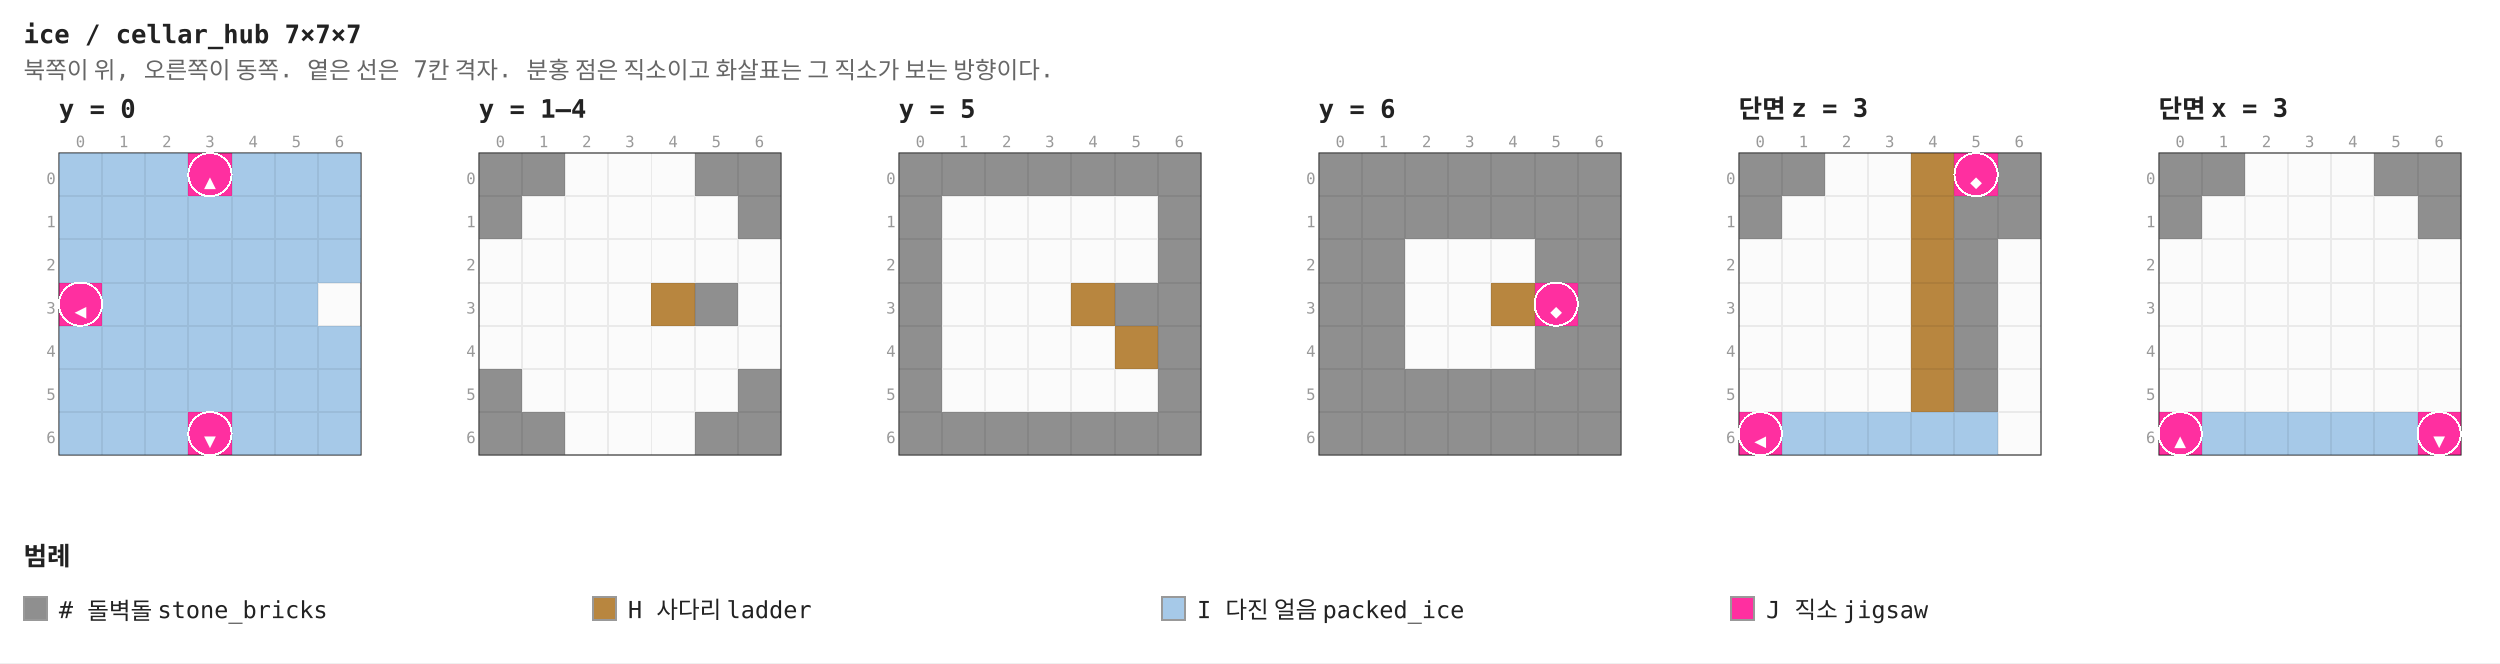
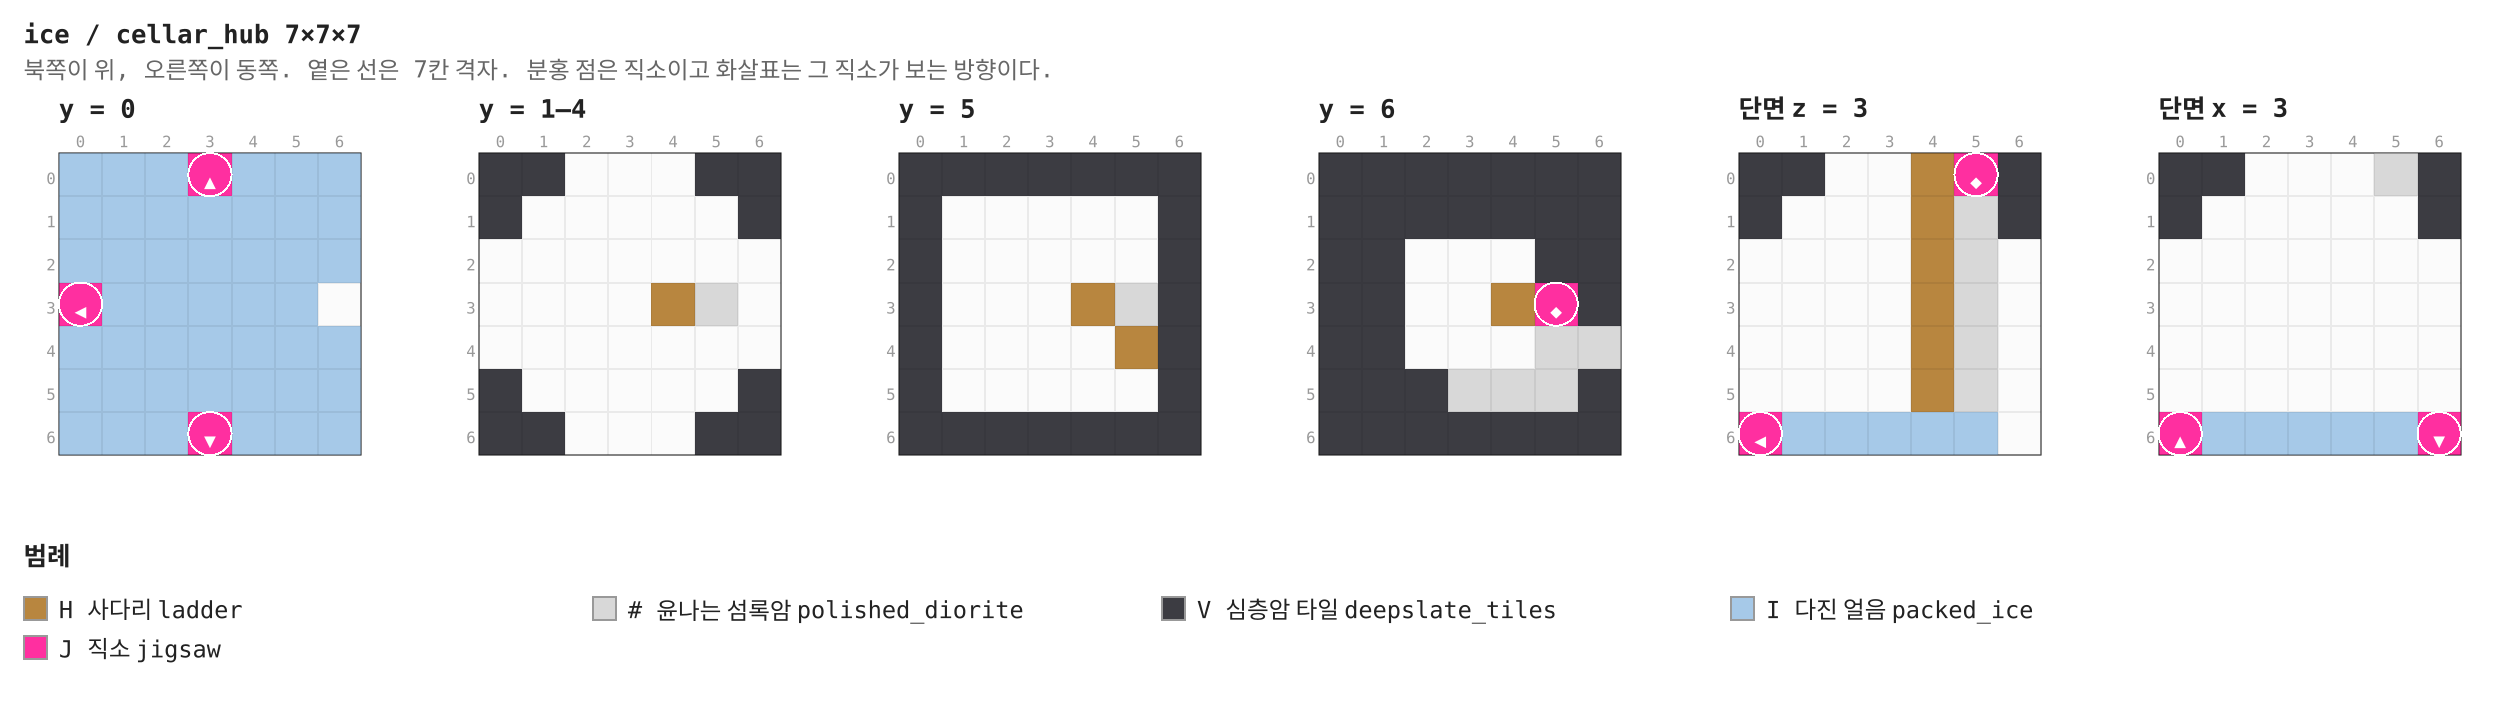
- <svg xmlns="http://www.w3.org/2000/svg" width="1274" height="338" viewBox="0 0 1274 338" shape-rendering="crispEdges" font-family="Consolas,'Malgun Gothic','Noto Sans KR',monospace">
+ <svg xmlns="http://www.w3.org/2000/svg" width="1274" height="358" viewBox="0 0 1274 358" shape-rendering="crispEdges" font-family="Consolas,'Malgun Gothic','Noto Sans KR',monospace">
  <style>text{fill:#222;shape-rendering:auto}.cap{font-size:13px;font-weight:bold}.leg{font-size:12px}.sub{font-size:12px;fill:#666}.tick{font-size:8px;fill:#999;text-anchor:middle}.arrow{font-size:10px;fill:#fff;text-anchor:middle}.fine{stroke:#000;stroke-opacity:.07;stroke-width:1;fill:none}.grid{stroke:#000;stroke-opacity:.30;stroke-width:1}</style>
  <rect width="100%" height="100%" fill="#fff" />
  <text x="12" y="22" class="cap" font-size="16">ice / cellar_hub   7×7×7</text>
  <text x="12" y="40" class="sub">북쪽이 위, 오른쪽이 동쪽. 옅은 선은 7칸 격자. 분홍 점은 직소이고 화살표는 그 직소가 보는 방향이다.</text>
  <text x="30" y="60" class="cap">y = 0</text>
  <rect x="30" y="78" width="154" height="154" fill="#fbfbfb" stroke="#bbb" />
  <path transform="translate(30,78) scale(22)" fill="#a6c9e8" d="M0 0h3v1h-3zM4 0h3v1h-3zM0 1h7v1h-7zM0 2h7v1h-7zM1 3h5v1h-5zM0 4h7v1h-7zM0 5h7v1h-7zM0 6h3v1h-3zM4 6h3v1h-3z" />
  <path transform="translate(30,78) scale(22)" fill="#ff2fa0" d="M3 0h1v1h-1zM0 3h1v1h-1zM3 6h1v1h-1z" />
  <path class="fine" d="M52 78v154M74 78v154M96 78v154M118 78v154M140 78v154M162 78v154M30 100h154M30 122h154M30 144h154M30 166h154M30 188h154M30 210h154" />
  <line x1="30" y1="78" x2="30" y2="232" class="grid" />
  <line x1="184" y1="78" x2="184" y2="232" class="grid" />
  <line x1="30" y1="78" x2="184" y2="78" class="grid" />
  <line x1="30" y1="232" x2="184" y2="232" class="grid" />
  <text x="41.0" y="75" class="tick">0</text>
  <text x="63.0" y="75" class="tick">1</text>
  <text x="85.0" y="75" class="tick">2</text>
  <text x="107.0" y="75" class="tick">3</text>
  <text x="129.0" y="75" class="tick">4</text>
  <text x="151.0" y="75" class="tick">5</text>
  <text x="173.0" y="75" class="tick">6</text>
  <text x="26" y="93.8" class="tick" text-anchor="end">0</text>
  <text x="26" y="115.8" class="tick" text-anchor="end">1</text>
  <text x="26" y="137.8" class="tick" text-anchor="end">2</text>
  <text x="26" y="159.8" class="tick" text-anchor="end">3</text>
  <text x="26" y="181.8" class="tick" text-anchor="end">4</text>
  <text x="26" y="203.8" class="tick" text-anchor="end">5</text>
  <text x="26" y="225.8" class="tick" text-anchor="end">6</text>
  <circle cx="41.0" cy="155.0" r="11.0" fill="#ff2fa0" stroke="#fff" />
  <text x="41.0" y="162.0" class="arrow" font-size="19.8">◀</text>
  <circle cx="107.0" cy="89.0" r="11.0" fill="#ff2fa0" stroke="#fff" />
  <text x="107.0" y="96.0" class="arrow" font-size="19.8">▲</text>
  <circle cx="107.0" cy="221.0" r="11.0" fill="#ff2fa0" stroke="#fff" />
  <text x="107.0" y="228.0" class="arrow" font-size="19.8">▼</text>
  <text x="244" y="60" class="cap">y = 1–4</text>
  <rect x="244" y="78" width="154" height="154" fill="#fbfbfb" stroke="#bbb" />
-   <path transform="translate(244,78) scale(22)" fill="#8f8f8f" d="M0 0h2v1h-2zM5 0h2v1h-2zM0 1h1v1h-1zM6 1h1v1h-1zM5 3h1v1h-1zM0 5h1v1h-1zM6 5h1v1h-1zM0 6h2v1h-2zM5 6h2v1h-2z" />
+   <path transform="translate(244,78) scale(22)" fill="#3c3c42" d="M0 0h2v1h-2zM5 0h2v1h-2zM0 1h1v1h-1zM6 1h1v1h-1zM0 5h1v1h-1zM6 5h1v1h-1zM0 6h2v1h-2zM5 6h2v1h-2z" />
  <path transform="translate(244,78) scale(22)" fill="#b8863f" d="M4 3h1v1h-1z" />
+   <path transform="translate(244,78) scale(22)" fill="#d8d8d8" d="M5 3h1v1h-1z" />
  <path class="fine" d="M266 78v154M288 78v154M310 78v154M332 78v154M354 78v154M376 78v154M244 100h154M244 122h154M244 144h154M244 166h154M244 188h154M244 210h154" />
  <line x1="244" y1="78" x2="244" y2="232" class="grid" />
  <line x1="398" y1="78" x2="398" y2="232" class="grid" />
  <line x1="244" y1="78" x2="398" y2="78" class="grid" />
  <line x1="244" y1="232" x2="398" y2="232" class="grid" />
  <text x="255.0" y="75" class="tick">0</text>
  <text x="277.0" y="75" class="tick">1</text>
  <text x="299.0" y="75" class="tick">2</text>
  <text x="321.0" y="75" class="tick">3</text>
  <text x="343.0" y="75" class="tick">4</text>
  <text x="365.0" y="75" class="tick">5</text>
  <text x="387.0" y="75" class="tick">6</text>
  <text x="240" y="93.8" class="tick" text-anchor="end">0</text>
  <text x="240" y="115.8" class="tick" text-anchor="end">1</text>
  <text x="240" y="137.8" class="tick" text-anchor="end">2</text>
  <text x="240" y="159.8" class="tick" text-anchor="end">3</text>
  <text x="240" y="181.8" class="tick" text-anchor="end">4</text>
  <text x="240" y="203.8" class="tick" text-anchor="end">5</text>
  <text x="240" y="225.8" class="tick" text-anchor="end">6</text>
  <text x="458" y="60" class="cap">y = 5</text>
  <rect x="458" y="78" width="154" height="154" fill="#fbfbfb" stroke="#bbb" />
-   <path transform="translate(458,78) scale(22)" fill="#8f8f8f" d="M0 0h7v1h-7zM0 1h1v1h-1zM6 1h1v1h-1zM0 2h1v1h-1zM6 2h1v1h-1zM0 3h1v1h-1zM5 3h2v1h-2zM0 4h1v1h-1zM6 4h1v1h-1zM0 5h1v1h-1zM6 5h1v1h-1zM0 6h7v1h-7z" />
+   <path transform="translate(458,78) scale(22)" fill="#3c3c42" d="M0 0h7v1h-7zM0 1h1v1h-1zM6 1h1v1h-1zM0 2h1v1h-1zM6 2h1v1h-1zM0 3h1v1h-1zM6 3h1v1h-1zM0 4h1v1h-1zM6 4h1v1h-1zM0 5h1v1h-1zM6 5h1v1h-1zM0 6h7v1h-7z" />
  <path transform="translate(458,78) scale(22)" fill="#b8863f" d="M4 3h1v1h-1zM5 4h1v1h-1z" />
+   <path transform="translate(458,78) scale(22)" fill="#d8d8d8" d="M5 3h1v1h-1z" />
  <path class="fine" d="M480 78v154M502 78v154M524 78v154M546 78v154M568 78v154M590 78v154M458 100h154M458 122h154M458 144h154M458 166h154M458 188h154M458 210h154" />
  <line x1="458" y1="78" x2="458" y2="232" class="grid" />
  <line x1="612" y1="78" x2="612" y2="232" class="grid" />
  <line x1="458" y1="78" x2="612" y2="78" class="grid" />
  <line x1="458" y1="232" x2="612" y2="232" class="grid" />
  <text x="469.0" y="75" class="tick">0</text>
  <text x="491.0" y="75" class="tick">1</text>
  <text x="513.0" y="75" class="tick">2</text>
  <text x="535.0" y="75" class="tick">3</text>
  <text x="557.0" y="75" class="tick">4</text>
  <text x="579.0" y="75" class="tick">5</text>
  <text x="601.0" y="75" class="tick">6</text>
  <text x="454" y="93.8" class="tick" text-anchor="end">0</text>
  <text x="454" y="115.8" class="tick" text-anchor="end">1</text>
  <text x="454" y="137.8" class="tick" text-anchor="end">2</text>
  <text x="454" y="159.8" class="tick" text-anchor="end">3</text>
  <text x="454" y="181.8" class="tick" text-anchor="end">4</text>
  <text x="454" y="203.8" class="tick" text-anchor="end">5</text>
  <text x="454" y="225.8" class="tick" text-anchor="end">6</text>
  <text x="672" y="60" class="cap">y = 6</text>
  <rect x="672" y="78" width="154" height="154" fill="#fbfbfb" stroke="#bbb" />
-   <path transform="translate(672,78) scale(22)" fill="#8f8f8f" d="M0 0h7v1h-7zM0 1h7v1h-7zM0 2h2v1h-2zM5 2h2v1h-2zM0 3h2v1h-2zM6 3h1v1h-1zM0 4h2v1h-2zM5 4h2v1h-2zM0 5h7v1h-7zM0 6h7v1h-7z" />
+   <path transform="translate(672,78) scale(22)" fill="#3c3c42" d="M0 0h7v1h-7zM0 1h7v1h-7zM0 2h2v1h-2zM5 2h2v1h-2zM0 3h2v1h-2zM6 3h1v1h-1zM0 4h2v1h-2zM0 5h3v1h-3zM6 5h1v1h-1zM0 6h7v1h-7z" />
  <path transform="translate(672,78) scale(22)" fill="#b8863f" d="M4 3h1v1h-1z" />
  <path transform="translate(672,78) scale(22)" fill="#ff2fa0" d="M5 3h1v1h-1z" />
+   <path transform="translate(672,78) scale(22)" fill="#d8d8d8" d="M5 4h2v1h-2zM3 5h3v1h-3z" />
  <path class="fine" d="M694 78v154M716 78v154M738 78v154M760 78v154M782 78v154M804 78v154M672 100h154M672 122h154M672 144h154M672 166h154M672 188h154M672 210h154" />
  <line x1="672" y1="78" x2="672" y2="232" class="grid" />
  <line x1="826" y1="78" x2="826" y2="232" class="grid" />
  <line x1="672" y1="78" x2="826" y2="78" class="grid" />
  <line x1="672" y1="232" x2="826" y2="232" class="grid" />
  <text x="683.0" y="75" class="tick">0</text>
  <text x="705.0" y="75" class="tick">1</text>
  <text x="727.0" y="75" class="tick">2</text>
  <text x="749.0" y="75" class="tick">3</text>
  <text x="771.0" y="75" class="tick">4</text>
  <text x="793.0" y="75" class="tick">5</text>
  <text x="815.0" y="75" class="tick">6</text>
  <text x="668" y="93.8" class="tick" text-anchor="end">0</text>
  <text x="668" y="115.8" class="tick" text-anchor="end">1</text>
  <text x="668" y="137.8" class="tick" text-anchor="end">2</text>
  <text x="668" y="159.8" class="tick" text-anchor="end">3</text>
  <text x="668" y="181.8" class="tick" text-anchor="end">4</text>
  <text x="668" y="203.8" class="tick" text-anchor="end">5</text>
  <text x="668" y="225.8" class="tick" text-anchor="end">6</text>
  <circle cx="793.0" cy="155.0" r="11.0" fill="#ff2fa0" stroke="#fff" />
  <text x="793.0" y="162.0" class="arrow" font-size="19.8">◆</text>
  <text x="886" y="60" class="cap">단면 z = 3</text>
  <rect x="886" y="78" width="154" height="154" fill="#fbfbfb" stroke="#bbb" />
-   <path transform="translate(886,78) scale(22)" fill="#8f8f8f" d="M0 0h2v1h-2zM6 0h1v1h-1zM0 1h1v1h-1zM5 1h2v1h-2zM5 2h1v1h-1zM5 3h1v1h-1zM5 4h1v1h-1zM5 5h1v1h-1z" />
+   <path transform="translate(886,78) scale(22)" fill="#3c3c42" d="M0 0h2v1h-2zM6 0h1v1h-1zM0 1h1v1h-1zM6 1h1v1h-1z" />
  <path transform="translate(886,78) scale(22)" fill="#b8863f" d="M4 0h1v1h-1zM4 1h1v1h-1zM4 2h1v1h-1zM4 3h1v1h-1zM4 4h1v1h-1zM4 5h1v1h-1z" />
  <path transform="translate(886,78) scale(22)" fill="#ff2fa0" d="M5 0h1v1h-1zM0 6h1v1h-1z" />
+   <path transform="translate(886,78) scale(22)" fill="#d8d8d8" d="M5 1h1v1h-1zM5 2h1v1h-1zM5 3h1v1h-1zM5 4h1v1h-1zM5 5h1v1h-1z" />
  <path transform="translate(886,78) scale(22)" fill="#a6c9e8" d="M1 6h5v1h-5z" />
  <path class="fine" d="M908 78v154M930 78v154M952 78v154M974 78v154M996 78v154M1018 78v154M886 100h154M886 122h154M886 144h154M886 166h154M886 188h154M886 210h154" />
  <line x1="886" y1="78" x2="886" y2="232" class="grid" />
  <line x1="1040" y1="78" x2="1040" y2="232" class="grid" />
  <line x1="886" y1="78" x2="1040" y2="78" class="grid" />
  <line x1="886" y1="232" x2="1040" y2="232" class="grid" />
  <text x="897.0" y="75" class="tick">0</text>
  <text x="919.0" y="75" class="tick">1</text>
  <text x="941.0" y="75" class="tick">2</text>
  <text x="963.0" y="75" class="tick">3</text>
  <text x="985.0" y="75" class="tick">4</text>
  <text x="1007.0" y="75" class="tick">5</text>
  <text x="1029.0" y="75" class="tick">6</text>
  <text x="882" y="93.8" class="tick" text-anchor="end">0</text>
  <text x="882" y="115.8" class="tick" text-anchor="end">1</text>
  <text x="882" y="137.8" class="tick" text-anchor="end">2</text>
  <text x="882" y="159.8" class="tick" text-anchor="end">3</text>
  <text x="882" y="181.8" class="tick" text-anchor="end">4</text>
  <text x="882" y="203.8" class="tick" text-anchor="end">5</text>
  <text x="882" y="225.8" class="tick" text-anchor="end">6</text>
  <circle cx="897.0" cy="221.0" r="11.0" fill="#ff2fa0" stroke="#fff" />
  <text x="897.0" y="228.0" class="arrow" font-size="19.8">◀</text>
  <circle cx="1007.0" cy="89.0" r="11.0" fill="#ff2fa0" stroke="#fff" />
  <text x="1007.0" y="96.0" class="arrow" font-size="19.8">◆</text>
  <text x="1100" y="60" class="cap">단면 x = 3</text>
  <rect x="1100" y="78" width="154" height="154" fill="#fbfbfb" stroke="#bbb" />
-   <path transform="translate(1100,78) scale(22)" fill="#8f8f8f" d="M0 0h2v1h-2zM5 0h2v1h-2zM0 1h1v1h-1zM6 1h1v1h-1z" />
+   <path transform="translate(1100,78) scale(22)" fill="#3c3c42" d="M0 0h2v1h-2zM6 0h1v1h-1zM0 1h1v1h-1zM6 1h1v1h-1z" />
+   <path transform="translate(1100,78) scale(22)" fill="#d8d8d8" d="M5 0h1v1h-1z" />
  <path transform="translate(1100,78) scale(22)" fill="#ff2fa0" d="M0 6h1v1h-1zM6 6h1v1h-1z" />
  <path transform="translate(1100,78) scale(22)" fill="#a6c9e8" d="M1 6h5v1h-5z" />
  <path class="fine" d="M1122 78v154M1144 78v154M1166 78v154M1188 78v154M1210 78v154M1232 78v154M1100 100h154M1100 122h154M1100 144h154M1100 166h154M1100 188h154M1100 210h154" />
  <line x1="1100" y1="78" x2="1100" y2="232" class="grid" />
  <line x1="1254" y1="78" x2="1254" y2="232" class="grid" />
  <line x1="1100" y1="78" x2="1254" y2="78" class="grid" />
  <line x1="1100" y1="232" x2="1254" y2="232" class="grid" />
  <text x="1111.0" y="75" class="tick">0</text>
  <text x="1133.0" y="75" class="tick">1</text>
  <text x="1155.0" y="75" class="tick">2</text>
  <text x="1177.0" y="75" class="tick">3</text>
  <text x="1199.0" y="75" class="tick">4</text>
  <text x="1221.0" y="75" class="tick">5</text>
  <text x="1243.0" y="75" class="tick">6</text>
  <text x="1096" y="93.8" class="tick" text-anchor="end">0</text>
  <text x="1096" y="115.8" class="tick" text-anchor="end">1</text>
  <text x="1096" y="137.8" class="tick" text-anchor="end">2</text>
  <text x="1096" y="159.8" class="tick" text-anchor="end">3</text>
  <text x="1096" y="181.8" class="tick" text-anchor="end">4</text>
  <text x="1096" y="203.8" class="tick" text-anchor="end">5</text>
  <text x="1096" y="225.8" class="tick" text-anchor="end">6</text>
  <circle cx="1111.0" cy="221.0" r="11.0" fill="#ff2fa0" stroke="#fff" />
  <text x="1111.0" y="228.0" class="arrow" font-size="19.8">▲</text>
  <circle cx="1243.0" cy="221.0" r="11.0" fill="#ff2fa0" stroke="#fff" />
  <text x="1243.0" y="228.0" class="arrow" font-size="19.8">▼</text>
  <text x="12" y="288" class="cap">범례</text>
-   <rect x="12" y="304" width="12" height="12" fill="#8f8f8f" stroke="#999" />
-   <text x="30" y="315" class="leg">#  돌벽돌  stone_bricks</text>
-   <rect x="302" y="304" width="12" height="12" fill="#b8863f" stroke="#999" />
-   <text x="320" y="315" class="leg">H  사다리  ladder</text>
-   <rect x="592" y="304" width="12" height="12" fill="#a6c9e8" stroke="#999" />
-   <text x="610" y="315" class="leg">I  다진 얼음  packed_ice</text>
-   <rect x="882" y="304" width="12" height="12" fill="#ff2fa0" stroke="#999" />
-   <text x="900" y="315" class="leg">J  직소  jigsaw</text>
+   <rect x="12" y="304" width="12" height="12" fill="#b8863f" stroke="#999" />
+   <text x="30" y="315" class="leg">H  사다리  ladder</text>
+   <rect x="302" y="304" width="12" height="12" fill="#d8d8d8" stroke="#999" />
+   <text x="320" y="315" class="leg">#  윤나는 섬록암  polished_diorite</text>
+   <rect x="592" y="304" width="12" height="12" fill="#3c3c42" stroke="#999" />
+   <text x="610" y="315" class="leg">V  심층암 타일  deepslate_tiles</text>
+   <rect x="882" y="304" width="12" height="12" fill="#a6c9e8" stroke="#999" />
+   <text x="900" y="315" class="leg">I  다진 얼음  packed_ice</text>
+   <rect x="12" y="324" width="12" height="12" fill="#ff2fa0" stroke="#999" />
+   <text x="30" y="335" class="leg">J  직소  jigsaw</text>
</svg>
